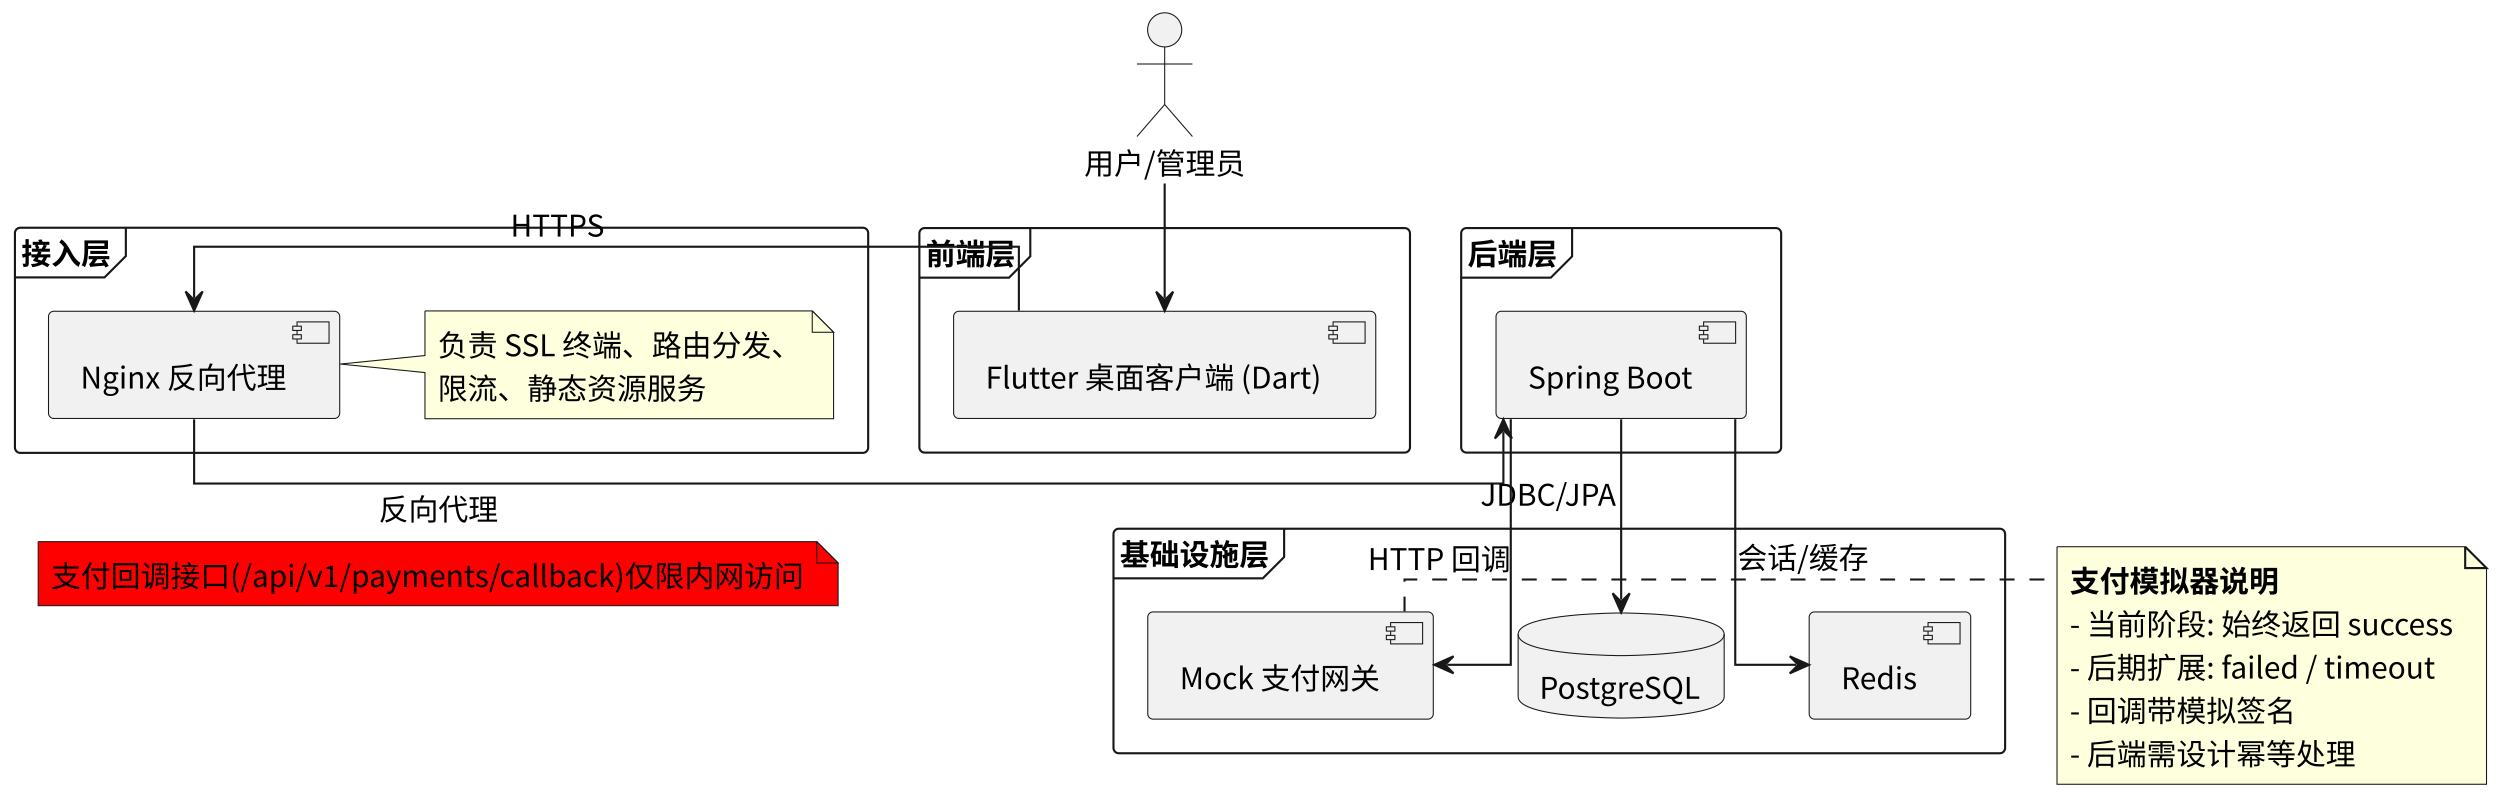
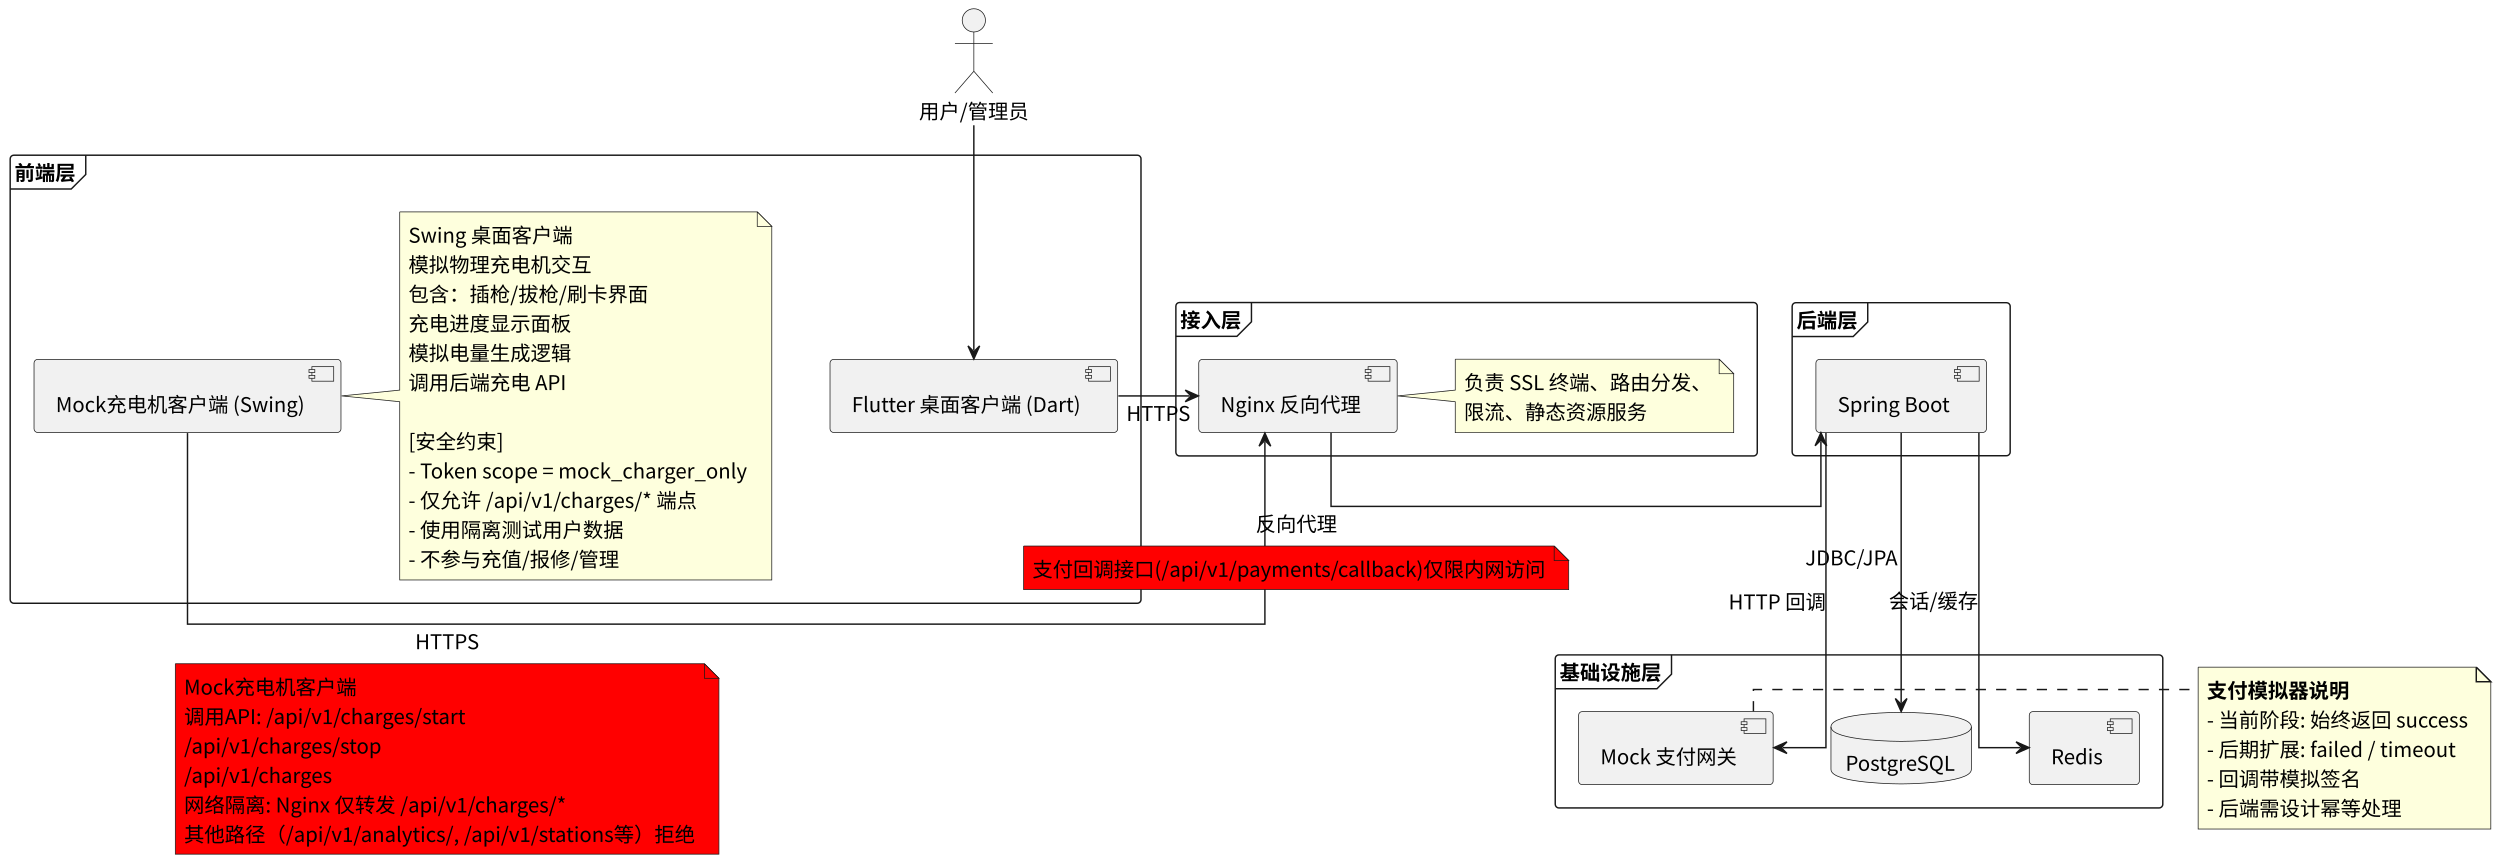
- <svg xmlns="http://www.w3.org/2000/svg" contentStyleType="text/css" data-diagram-type="DESCRIPTION" height="374px" preserveAspectRatio="none" style="width:1172px;height:374px;background:#FFFFFF;" version="1.1" viewBox="0 0 1172 374" width="1172px" zoomAndPan="magnify">
+ <svg xmlns="http://www.w3.org/2000/svg" contentStyleType="text/css" data-diagram-type="DESCRIPTION" height="594px" preserveAspectRatio="none" style="width:1720px;height:594px;background:#FFFFFF;" version="1.1" viewBox="0 0 1720 594" width="1720px" zoomAndPan="magnify">
  <defs />
  <g>
    <g class="cluster" data-entity="..." data-source-line="7" data-uid="ent0003" id="cluster_...">
-       <rect fill="none" height="105.27" rx="2.5" ry="2.5" style="stroke:#181818;stroke-width:1;" width="230" x="431" y="106.91" />
-       <path d="M483,106.91 L483,120.182 L473,130.182 L431,130.182" fill="none" style="stroke:#181818;stroke-width:1;" />
-       <text fill="#000000" font-family="Noto Sans CJK SC" font-size="14" font-weight="bold" lengthAdjust="spacing" textLength="42" x="434" y="124.15">前端层</text>
+       <rect fill="none" height="308.26" rx="2.5" ry="2.5" style="stroke:#181818;stroke-width:1;" width="778" x="7" y="106.77" />
+       <path d="M59,106.77 L59,120.042 L49,130.042 L7,130.042" fill="none" style="stroke:#181818;stroke-width:1;" />
+       <text fill="#000000" font-family="Noto Sans CJK SC" font-size="14" font-weight="bold" lengthAdjust="spacing" textLength="42" x="10" y="124.01">前端层</text>
    </g>
-     <g class="cluster" data-entity="..." data-source-line="11" data-uid="ent0005" id="cluster_...">
-       <rect fill="none" height="105.54" rx="2.5" ry="2.5" style="stroke:#181818;stroke-width:1;" width="400" x="7" y="106.77" />
-       <path d="M59,106.77 L59,120.042 L49,130.042 L7,130.042" fill="none" style="stroke:#181818;stroke-width:1;" />
-       <text fill="#000000" font-family="Noto Sans CJK SC" font-size="14" font-weight="bold" lengthAdjust="spacing" textLength="42" x="10" y="124.01">接入层</text>
+     <g class="cluster" data-entity="..." data-source-line="26" data-uid="ent0009" id="cluster_...">
+       <rect fill="none" height="105.54" rx="2.5" ry="2.5" style="stroke:#181818;stroke-width:1;" width="400" x="809" y="208.13" />
+       <path d="M861,208.13 L861,221.402 L851,231.402 L809,231.402" fill="none" style="stroke:#181818;stroke-width:1;" />
+       <text fill="#000000" font-family="Noto Sans CJK SC" font-size="14" font-weight="bold" lengthAdjust="spacing" textLength="42" x="812" y="225.37">接入层</text>
    </g>
-     <g class="cluster" data-entity="..." data-source-line="19" data-uid="ent0010" id="cluster_...">
-       <rect fill="none" height="105.27" rx="2.5" ry="2.5" style="stroke:#181818;stroke-width:1;" width="150" x="685" y="106.91" />
-       <path d="M737,106.91 L737,120.182 L727,130.182 L685,130.182" fill="none" style="stroke:#181818;stroke-width:1;" />
-       <text fill="#000000" font-family="Noto Sans CJK SC" font-size="14" font-weight="bold" lengthAdjust="spacing" textLength="42" x="688" y="124.15">后端层</text>
+     <g class="cluster" data-entity="..." data-source-line="34" data-uid="ent0014" id="cluster_...">
+       <rect fill="none" height="105.27" rx="2.5" ry="2.5" style="stroke:#181818;stroke-width:1;" width="150" x="1233" y="208.26" />
+       <path d="M1285,208.26 L1285,221.532 L1275,231.532 L1233,231.532" fill="none" style="stroke:#181818;stroke-width:1;" />
+       <text fill="#000000" font-family="Noto Sans CJK SC" font-size="14" font-weight="bold" lengthAdjust="spacing" textLength="42" x="1236" y="225.5">后端层</text>
    </g>
-     <g class="cluster" data-entity="....." data-source-line="23" data-uid="ent0012" id="cluster_.....">
-       <rect fill="none" height="105.27" rx="2.5" ry="2.5" style="stroke:#181818;stroke-width:1;" width="418" x="522" y="247.86" />
-       <path d="M602,247.86 L602,261.132 L592,271.132 L522,271.132" fill="none" style="stroke:#181818;stroke-width:1;" />
-       <text fill="#000000" font-family="Noto Sans CJK SC" font-size="14" font-weight="bold" lengthAdjust="spacing" textLength="70" x="525" y="265.1">基础设施层</text>
+     <g class="cluster" data-entity="....." data-source-line="38" data-uid="ent0016" id="cluster_.....">
+       <rect fill="none" height="105.28" rx="2.5" ry="2.5" style="stroke:#181818;stroke-width:1;" width="418" x="1070" y="450.57" />
+       <path d="M1150,450.57 L1150,463.842 L1140,473.842 L1070,473.842" fill="none" style="stroke:#181818;stroke-width:1;" />
+       <text fill="#000000" font-family="Noto Sans CJK SC" font-size="14" font-weight="bold" lengthAdjust="spacing" textLength="70" x="1073" y="467.81">基础设施层</text>
    </g>
    <g class="entity" data-entity="FE" data-source-line="8" data-uid="ent0004" id="entity_FE">
-       <rect fill="#F1F1F1" height="50.272" rx="2.5" ry="2.5" style="stroke:#181818;stroke-width:0.5;" width="197.905" x="447.05" y="145.91" />
-       <rect fill="#F1F1F1" height="10" style="stroke:#181818;stroke-width:0.5;" width="15" x="624.955" y="150.91" />
-       <rect fill="#F1F1F1" height="2" style="stroke:#181818;stroke-width:0.5;" width="4" x="622.955" y="152.91" />
-       <rect fill="#F1F1F1" height="2" style="stroke:#181818;stroke-width:0.5;" width="4" x="622.955" y="156.91" />
-       <text fill="#000000" font-family="Noto Sans CJK SC" font-size="14" lengthAdjust="spacing" textLength="157.905" x="462.05" y="182.15">Flutter 桌面客户端 (Dart)</text>
+       <rect fill="#F1F1F1" height="50.272" rx="2.5" ry="2.5" style="stroke:#181818;stroke-width:0.5;" width="197.905" x="571.05" y="247.26" />
+       <rect fill="#F1F1F1" height="10" style="stroke:#181818;stroke-width:0.5;" width="15" x="748.955" y="252.26" />
+       <rect fill="#F1F1F1" height="2" style="stroke:#181818;stroke-width:0.5;" width="4" x="746.955" y="254.26" />
+       <rect fill="#F1F1F1" height="2" style="stroke:#181818;stroke-width:0.5;" width="4" x="746.955" y="258.26" />
+       <text fill="#000000" font-family="Noto Sans CJK SC" font-size="14" lengthAdjust="spacing" textLength="157.905" x="586.05" y="283.5">Flutter 桌面客户端 (Dart)</text>
    </g>
-     <g class="entity" data-entity="NGX" data-source-line="12" data-uid="ent0006" id="entity_NGX">
-       <rect fill="#F1F1F1" height="50.272" rx="2.5" ry="2.5" style="stroke:#181818;stroke-width:0.5;" width="136.516" x="22.74" y="145.91" />
-       <rect fill="#F1F1F1" height="10" style="stroke:#181818;stroke-width:0.5;" width="15" x="139.256" y="150.91" />
-       <rect fill="#F1F1F1" height="2" style="stroke:#181818;stroke-width:0.5;" width="4" x="137.256" y="152.91" />
-       <rect fill="#F1F1F1" height="2" style="stroke:#181818;stroke-width:0.5;" width="4" x="137.256" y="156.91" />
-       <text fill="#000000" font-family="Noto Sans CJK SC" font-size="14" lengthAdjust="spacing" textLength="96.516" x="37.74" y="182.15">Nginx 反向代理</text>
+     <g class="entity" data-entity="MC" data-source-line="9" data-uid="ent0005" id="entity_MC">
+       <rect fill="#F1F1F1" height="50.272" rx="2.5" ry="2.5" style="stroke:#181818;stroke-width:0.5;" width="211.177" x="23.41" y="247.26" />
+       <rect fill="#F1F1F1" height="10" style="stroke:#181818;stroke-width:0.5;" width="15" x="214.587" y="252.26" />
+       <rect fill="#F1F1F1" height="2" style="stroke:#181818;stroke-width:0.5;" width="4" x="212.587" y="254.26" />
+       <rect fill="#F1F1F1" height="2" style="stroke:#181818;stroke-width:0.5;" width="4" x="212.587" y="258.26" />
+       <text fill="#000000" font-family="Noto Sans CJK SC" font-size="14" lengthAdjust="spacing" textLength="171.177" x="38.41" y="283.5">Mock充电机客户端 (Swing)</text>
    </g>
-     <g class="entity" data-entity="GMN7" data-source-line="14" data-uid="ent0008" id="entity_GMN7">
-       <path d="M199.22,145.77 L199.22,166.67 L159.5,170.67 L199.22,174.67 L199.22,196.314 A0,0 0 0 0 199.22,196.314 L390.781,196.314 A0,0 0 0 0 390.781,196.314 L390.781,155.77 L380.781,145.77 L199.22,145.77 A0,0 0 0 0 199.22,145.77" fill="#FEFFDD" style="stroke:#181818;stroke-width:0.5;" />
-       <path d="M380.781,145.77 L380.781,155.77 L390.781,155.77 L380.781,145.77" fill="#FEFFDD" style="stroke:#181818;stroke-width:0.5;" />
-       <text fill="#000000" font-family="Noto Sans CJK SC" font-size="14" lengthAdjust="spacing" textLength="170.561" x="205.22" y="167.01">负责 SSL 终端、路由分发、</text>
-       <text fill="#000000" font-family="Noto Sans CJK SC" font-size="14" lengthAdjust="spacing" textLength="125.999" x="205.22" y="187.282">限流、静态资源服务</text>
+     <g class="entity" data-entity="GMN6" data-source-line="11" data-uid="ent0007" id="entity_GMN6">
+       <path d="M275.01,145.77 L275.01,268.39 L234.94,272.39 L275.01,276.39 L275.01,399.033 A0,0 0 0 0 275.01,399.033 L530.985,399.033 A0,0 0 0 0 530.985,399.033 L530.985,155.77 L520.985,145.77 L275.01,145.77 A0,0 0 0 0 275.01,145.77" fill="#FEFFDD" style="stroke:#181818;stroke-width:0.5;" />
+       <path d="M520.985,145.77 L520.985,155.77 L530.985,155.77 L520.985,145.77" fill="#FEFFDD" style="stroke:#181818;stroke-width:0.5;" />
+       <text fill="#000000" font-family="Noto Sans CJK SC" font-size="14" lengthAdjust="spacing" textLength="112.993" x="281.01" y="167.01">Swing 桌面客户端</text>
+       <text fill="#000000" font-family="Noto Sans CJK SC" font-size="14" lengthAdjust="spacing" textLength="125.999" x="281.01" y="187.282">模拟物理充电机交互</text>
+       <text fill="#000000" font-family="Noto Sans CJK SC" font-size="14" lengthAdjust="spacing" textLength="164.975" x="281.01" y="207.554">包含：插枪/拔枪/刷卡界面</text>
+       <text fill="#000000" font-family="Noto Sans CJK SC" font-size="14" lengthAdjust="spacing" textLength="111.999" x="281.01" y="227.826">充电进度显示面板</text>
+       <text fill="#000000" font-family="Noto Sans CJK SC" font-size="14" lengthAdjust="spacing" textLength="111.999" x="281.01" y="248.098">模拟电量生成逻辑</text>
+       <text fill="#000000" font-family="Noto Sans CJK SC" font-size="14" lengthAdjust="spacing" textLength="108.612" x="281.01" y="268.37">调用后端充电 API</text>
+       <text fill="#000000" font-family="Noto Sans CJK SC" font-size="14" lengthAdjust="spacing" textLength="3.136" x="281.01" y="288.641"> </text>
+       <text fill="#000000" font-family="Noto Sans CJK SC" font-size="14" lengthAdjust="spacing" textLength="65.464" x="281.01" y="308.913">[安全约束]</text>
+       <text fill="#000000" font-family="Noto Sans CJK SC" font-size="14" lengthAdjust="spacing" textLength="234.975" x="281.01" y="329.185">- Token scope = mock_charger_only</text>
+       <text fill="#000000" font-family="Noto Sans CJK SC" font-size="14" lengthAdjust="spacing" textLength="199.387" x="281.01" y="349.457">- 仅允许 /api/v1/charges/* 端点</text>
+       <text fill="#000000" font-family="Noto Sans CJK SC" font-size="14" lengthAdjust="spacing" textLength="147.993" x="281.01" y="369.729">- 使用隔离测试用户数据</text>
+       <text fill="#000000" font-family="Noto Sans CJK SC" font-size="14" lengthAdjust="spacing" textLength="144.969" x="281.01" y="390.001">- 不参与充值/报修/管理</text>
    </g>
-     <g class="entity" data-entity="BE" data-source-line="20" data-uid="ent0011" id="entity_BE">
-       <rect fill="#F1F1F1" height="50.272" rx="2.5" ry="2.5" style="stroke:#181818;stroke-width:0.5;" width="117.322" x="701.34" y="145.91" />
-       <rect fill="#F1F1F1" height="10" style="stroke:#181818;stroke-width:0.5;" width="15" x="798.662" y="150.91" />
-       <rect fill="#F1F1F1" height="2" style="stroke:#181818;stroke-width:0.5;" width="4" x="796.662" y="152.91" />
-       <rect fill="#F1F1F1" height="2" style="stroke:#181818;stroke-width:0.5;" width="4" x="796.662" y="156.91" />
-       <text fill="#000000" font-family="Noto Sans CJK SC" font-size="14" lengthAdjust="spacing" textLength="77.322" x="716.34" y="182.15">Spring Boot</text>
+     <g class="entity" data-entity="NGX" data-source-line="27" data-uid="ent0010" id="entity_NGX">
+       <rect fill="#F1F1F1" height="50.272" rx="2.5" ry="2.5" style="stroke:#181818;stroke-width:0.5;" width="136.516" x="824.74" y="247.26" />
+       <rect fill="#F1F1F1" height="10" style="stroke:#181818;stroke-width:0.5;" width="15" x="941.256" y="252.26" />
+       <rect fill="#F1F1F1" height="2" style="stroke:#181818;stroke-width:0.5;" width="4" x="939.256" y="254.26" />
+       <rect fill="#F1F1F1" height="2" style="stroke:#181818;stroke-width:0.5;" width="4" x="939.256" y="258.26" />
+       <text fill="#000000" font-family="Noto Sans CJK SC" font-size="14" lengthAdjust="spacing" textLength="96.516" x="839.74" y="283.5">Nginx 反向代理</text>
    </g>
-     <g class="entity" data-entity="DB" data-source-line="24" data-uid="ent0013" id="entity_DB">
-       <path d="M711.7,297.36 C711.7,287.36 759.997,287.36 759.997,287.36 C759.997,287.36 808.294,287.36 808.294,297.36 L808.294,326.632 C808.294,336.632 759.997,336.632 759.997,336.632 C759.997,336.632 711.7,336.632 711.7,326.632 L711.7,297.36" fill="#F1F1F1" style="stroke:#181818;stroke-width:0.5;" />
-       <path d="M711.7,297.36 C711.7,307.36 759.997,307.36 759.997,307.36 C759.997,307.36 808.294,307.36 808.294,297.36" fill="none" style="stroke:#181818;stroke-width:0.5;" />
-       <text fill="#000000" font-family="Noto Sans CJK SC" font-size="14" lengthAdjust="spacing" textLength="76.594" x="721.7" y="327.6">PostgreSQL</text>
+     <g class="entity" data-entity="GMN11" data-source-line="29" data-uid="ent0012" id="entity_GMN11">
+       <path d="M1001.22,247.13 L1001.22,268.39 L961.5,272.39 L1001.22,276.39 L1001.22,297.674 A0,0 0 0 0 1001.22,297.674 L1192.781,297.674 A0,0 0 0 0 1192.781,297.674 L1192.781,257.13 L1182.781,247.13 L1001.22,247.13 A0,0 0 0 0 1001.22,247.13" fill="#FEFFDD" style="stroke:#181818;stroke-width:0.5;" />
+       <path d="M1182.781,247.13 L1182.781,257.13 L1192.781,257.13 L1182.781,247.13" fill="#FEFFDD" style="stroke:#181818;stroke-width:0.5;" />
+       <text fill="#000000" font-family="Noto Sans CJK SC" font-size="14" lengthAdjust="spacing" textLength="170.561" x="1007.22" y="268.37">负责 SSL 终端、路由分发、</text>
+       <text fill="#000000" font-family="Noto Sans CJK SC" font-size="14" lengthAdjust="spacing" textLength="125.999" x="1007.22" y="288.642">限流、静态资源服务</text>
    </g>
-     <g class="entity" data-entity="CACHE" data-source-line="25" data-uid="ent0014" id="entity_CACHE">
-       <rect fill="#F1F1F1" height="50.272" rx="2.5" ry="2.5" style="stroke:#181818;stroke-width:0.5;" width="75.728" x="848.14" y="286.86" />
-       <rect fill="#F1F1F1" height="10" style="stroke:#181818;stroke-width:0.5;" width="15" x="903.868" y="291.86" />
-       <rect fill="#F1F1F1" height="2" style="stroke:#181818;stroke-width:0.5;" width="4" x="901.868" y="293.86" />
-       <rect fill="#F1F1F1" height="2" style="stroke:#181818;stroke-width:0.5;" width="4" x="901.868" y="297.86" />
-       <text fill="#000000" font-family="Noto Sans CJK SC" font-size="14" lengthAdjust="spacing" textLength="35.728" x="863.14" y="323.1">Redis</text>
+     <g class="entity" data-entity="BE" data-source-line="35" data-uid="ent0015" id="entity_BE">
+       <rect fill="#F1F1F1" height="50.272" rx="2.5" ry="2.5" style="stroke:#181818;stroke-width:0.5;" width="117.322" x="1249.34" y="247.26" />
+       <rect fill="#F1F1F1" height="10" style="stroke:#181818;stroke-width:0.5;" width="15" x="1346.662" y="252.26" />
+       <rect fill="#F1F1F1" height="2" style="stroke:#181818;stroke-width:0.5;" width="4" x="1344.662" y="254.26" />
+       <rect fill="#F1F1F1" height="2" style="stroke:#181818;stroke-width:0.5;" width="4" x="1344.662" y="258.26" />
+       <text fill="#000000" font-family="Noto Sans CJK SC" font-size="14" lengthAdjust="spacing" textLength="77.322" x="1264.34" y="283.5">Spring Boot</text>
    </g>
-     <g class="entity" data-entity="MOCK" data-source-line="26" data-uid="ent0015" id="entity_MOCK">
-       <rect fill="#F1F1F1" height="50.272" rx="2.5" ry="2.5" style="stroke:#181818;stroke-width:0.5;" width="133.856" x="538.07" y="286.86" />
-       <rect fill="#F1F1F1" height="10" style="stroke:#181818;stroke-width:0.5;" width="15" x="651.926" y="291.86" />
-       <rect fill="#F1F1F1" height="2" style="stroke:#181818;stroke-width:0.5;" width="4" x="649.926" y="293.86" />
-       <rect fill="#F1F1F1" height="2" style="stroke:#181818;stroke-width:0.5;" width="4" x="649.926" y="297.86" />
-       <text fill="#000000" font-family="Noto Sans CJK SC" font-size="14" lengthAdjust="spacing" textLength="93.856" x="553.07" y="323.1">Mock 支付网关</text>
+     <g class="entity" data-entity="DB" data-source-line="39" data-uid="ent0017" id="entity_DB">
+       <path d="M1259.7,500.07 C1259.7,490.07 1307.997,490.07 1307.997,490.07 C1307.997,490.07 1356.294,490.07 1356.294,500.07 L1356.294,529.342 C1356.294,539.342 1307.997,539.342 1307.997,539.342 C1307.997,539.342 1259.7,539.342 1259.7,529.342 L1259.7,500.07" fill="#F1F1F1" style="stroke:#181818;stroke-width:0.5;" />
+       <path d="M1259.7,500.07 C1259.7,510.07 1307.997,510.07 1307.997,510.07 C1307.997,510.07 1356.294,510.07 1356.294,500.07" fill="none" style="stroke:#181818;stroke-width:0.5;" />
+       <text fill="#000000" font-family="Noto Sans CJK SC" font-size="14" lengthAdjust="spacing" textLength="76.594" x="1269.7" y="530.31">PostgreSQL</text>
+     </g>
+     <g class="entity" data-entity="CACHE" data-source-line="40" data-uid="ent0018" id="entity_CACHE">
+       <rect fill="#F1F1F1" height="50.272" rx="2.5" ry="2.5" style="stroke:#181818;stroke-width:0.5;" width="75.728" x="1396.14" y="489.57" />
+       <rect fill="#F1F1F1" height="10" style="stroke:#181818;stroke-width:0.5;" width="15" x="1451.868" y="494.57" />
+       <rect fill="#F1F1F1" height="2" style="stroke:#181818;stroke-width:0.5;" width="4" x="1449.868" y="496.57" />
+       <rect fill="#F1F1F1" height="2" style="stroke:#181818;stroke-width:0.5;" width="4" x="1449.868" y="500.57" />
+       <text fill="#000000" font-family="Noto Sans CJK SC" font-size="14" lengthAdjust="spacing" textLength="35.728" x="1411.14" y="525.81">Redis</text>
+     </g>
+     <g class="entity" data-entity="MOCK" data-source-line="41" data-uid="ent0019" id="entity_MOCK">
+       <rect fill="#F1F1F1" height="50.272" rx="2.5" ry="2.5" style="stroke:#181818;stroke-width:0.5;" width="133.856" x="1086.07" y="489.57" />
+       <rect fill="#F1F1F1" height="10" style="stroke:#181818;stroke-width:0.5;" width="15" x="1199.926" y="494.57" />
+       <rect fill="#F1F1F1" height="2" style="stroke:#181818;stroke-width:0.5;" width="4" x="1197.926" y="496.57" />
+       <rect fill="#F1F1F1" height="2" style="stroke:#181818;stroke-width:0.5;" width="4" x="1197.926" y="500.57" />
+       <text fill="#000000" font-family="Noto Sans CJK SC" font-size="14" lengthAdjust="spacing" textLength="93.856" x="1101.07" y="525.81">Mock 支付网关</text>
    </g>
    <g class="entity" data-entity="UA" data-source-line="5" data-uid="ent0002" id="entity_UA">
-       <ellipse cx="546.004" cy="14" fill="#F1F1F1" rx="8" ry="8" style="stroke:#181818;stroke-width:0.5;" />
-       <path d="M546.004,22 L546.004,49 M533.004,30 L559.004,30 M546.004,49 L533.004,64 M546.004,49 L559.004,64" fill="none" style="stroke:#181818;stroke-width:0.5;" />
-       <text fill="#000000" font-family="Noto Sans CJK SC" font-size="14" lengthAdjust="spacing" textLength="75.488" x="508.26" y="81.74">用户/管理员</text>
+       <ellipse cx="670.004" cy="14" fill="#F1F1F1" rx="8" ry="8" style="stroke:#181818;stroke-width:0.5;" />
+       <path d="M670.004,22 L670.004,49 M657.004,30 L683.004,30 M670.004,49 L657.004,64 M670.004,49 L683.004,64" fill="none" style="stroke:#181818;stroke-width:0.5;" />
+       <text fill="#000000" font-family="Noto Sans CJK SC" font-size="14" lengthAdjust="spacing" textLength="75.488" x="632.26" y="81.74">用户/管理员</text>
    </g>
-     <g class="entity" data-entity="GMN22" data-source-line="38" data-uid="ent0023" id="entity_GMN22">
-       <path d="M964.33,256.31 L964.33,367.67 L1165.677,367.67 L1165.677,266.31 L1155.677,256.31 L964.33,256.31" fill="#FEFFDD" style="stroke:#181818;stroke-width:0.5;" />
-       <path d="M1155.677,256.31 L1155.677,266.31 L1165.677,266.31 L1155.677,256.31" fill="#FEFFDD" style="stroke:#181818;stroke-width:1;" />
-       <text fill="#000000" font-family="Noto Sans CJK SC" font-size="14" font-weight="bold" lengthAdjust="spacing" textLength="98" x="970.33" y="277.55">支付模拟器说明</text>
-       <text fill="#000000" font-family="Noto Sans CJK SC" font-size="14" lengthAdjust="spacing" textLength="180.347" x="970.33" y="297.822">- 当前阶段: 始终返回 success</text>
-       <text fill="#000000" font-family="Noto Sans CJK SC" font-size="14" lengthAdjust="spacing" textLength="171.583" x="970.33" y="318.094">- 后期扩展: failed / timeout</text>
-       <text fill="#000000" font-family="Noto Sans CJK SC" font-size="14" lengthAdjust="spacing" textLength="105.993" x="970.33" y="338.366">- 回调带模拟签名</text>
-       <text fill="#000000" font-family="Noto Sans CJK SC" font-size="14" lengthAdjust="spacing" textLength="133.993" x="970.33" y="358.638">- 后端需设计幂等处理</text>
+     <g class="entity" data-entity="GMN27" data-source-line="57" data-uid="ent0028" id="entity_GMN27">
+       <path d="M1512.33,459.03 L1512.33,570.39 L1713.677,570.39 L1713.677,469.03 L1703.677,459.03 L1512.33,459.03" fill="#FEFFDD" style="stroke:#181818;stroke-width:0.5;" />
+       <path d="M1703.677,459.03 L1703.677,469.03 L1713.677,469.03 L1703.677,459.03" fill="#FEFFDD" style="stroke:#181818;stroke-width:1;" />
+       <text fill="#000000" font-family="Noto Sans CJK SC" font-size="14" font-weight="bold" lengthAdjust="spacing" textLength="98" x="1518.33" y="480.27">支付模拟器说明</text>
+       <text fill="#000000" font-family="Noto Sans CJK SC" font-size="14" lengthAdjust="spacing" textLength="180.347" x="1518.33" y="500.542">- 当前阶段: 始终返回 success</text>
+       <text fill="#000000" font-family="Noto Sans CJK SC" font-size="14" lengthAdjust="spacing" textLength="171.583" x="1518.33" y="520.814">- 后期扩展: failed / timeout</text>
+       <text fill="#000000" font-family="Noto Sans CJK SC" font-size="14" lengthAdjust="spacing" textLength="105.993" x="1518.33" y="541.086">- 回调带模拟签名</text>
+       <text fill="#000000" font-family="Noto Sans CJK SC" font-size="14" lengthAdjust="spacing" textLength="133.993" x="1518.33" y="561.358">- 后端需设计幂等处理</text>
    </g>
-     <g class="link" data-entity-1="UA" data-entity-2="FE" data-source-line="29" data-uid="lnk16" id="link_UA_FE">
-       <path d="M546,86 C546,105.62 546,122.6 546,139.72" fill="none" id="UA-to-FE" style="stroke:#181818;stroke-width:1;" />
-       <polygon fill="#181818" points="546,145.72,550,136.72,546,140.72,542,136.72,546,145.72" style="stroke:#181818;stroke-width:1;" />
+     <g class="link" data-entity-1="UA" data-entity-2="FE" data-source-line="44" data-uid="lnk20" id="link_UA_FE">
+       <path d="M670,86.17 C670,132.8 670,201.93 670,240.98" fill="none" id="UA-to-FE" style="stroke:#181818;stroke-width:1;" />
+       <polygon fill="#181818" points="670,246.98,674,237.98,670,241.98,666,237.98,670,246.98" style="stroke:#181818;stroke-width:1;" />
    </g>
-     <g class="link" data-entity-1="FE" data-entity-2="NGX" data-source-line="30" data-uid="lnk17" id="link_FE_NGX">
-       <path d="M477.65,145.63 C477.65,131.07 477.65,115.67 477.65,115.67 C477.65,115.67 91,115.67 91,115.67 C91,115.67 91,125.07 91,139.63" fill="none" id="FE-to-NGX" style="stroke:#181818;stroke-width:1;" />
-       <polygon fill="#181818" points="91,145.63,95,136.63,91,140.63,87,136.63,91,145.63" style="stroke:#181818;stroke-width:1;" />
-       <text fill="#000000" font-family="Noto Sans CJK SC" font-size="14" lengthAdjust="spacing" textLength="44.17" x="239.33" y="110.91">HTTPS</text>
+     <g class="link" data-entity-1="FE" data-entity-2="NGX" data-source-line="45" data-uid="lnk21" id="link_FE_NGX">
+       <path d="M769.43,272.39 C788.02,272.39 801.05,272.39 818.44,272.39" fill="none" id="FE-to-NGX" style="stroke:#181818;stroke-width:1;" />
+       <polygon fill="#181818" points="824.44,272.39,815.44,268.39,819.44,272.39,815.44,276.39,824.44,272.39" style="stroke:#181818;stroke-width:1;" />
+       <text fill="#000000" font-family="Noto Sans CJK SC" font-size="14" lengthAdjust="spacing" textLength="44.17" x="774.94" y="289.63">HTTPS</text>
    </g>
-     <g class="link" data-entity-1="NGX" data-entity-2="BE" data-source-line="31" data-uid="lnk18" id="link_NGX_BE">
-       <path d="M91,196.58 C91,211.2 91,226.67 91,226.67 C91,226.67 704.79,226.67 704.79,226.67 C704.79,226.67 704.79,217.2 704.79,202.58" fill="none" id="NGX-to-BE" style="stroke:#181818;stroke-width:1;" />
-       <polygon fill="#181818" points="704.79,196.58,700.79,205.58,704.79,201.58,708.79,205.58,704.79,196.58" style="stroke:#181818;stroke-width:1;" />
-       <text fill="#000000" font-family="Noto Sans CJK SC" font-size="14" lengthAdjust="spacing" textLength="56" x="177.506" y="243.91">反向代理</text>
-       <path d="M17.9,253.942 L17.9,283.942 L392.9,283.942 L392.9,263.942 L382.9,253.942 L17.9,253.942" fill="#FF0000" style="stroke:#181818;stroke-width:0.5;" />
-       <path d="M382.9,253.942 L382.9,263.942 L392.9,263.942 L382.9,253.942" fill="#FF0000" style="stroke:#181818;stroke-width:0.5;" />
-       <text fill="#000000" font-family="Noto Sans CJK SC" font-size="14" lengthAdjust="spacing" textLength="354.212" x="23.9" y="275.182">支付回调接口(/api/v1/payments/callback)仅限内网访问</text>
+     <g class="link" data-entity-1="MC" data-entity-2="NGX" data-source-line="47" data-uid="lnk22" id="link_MC_NGX">
+       <path d="M129,297.97 C129,342.46 129,429.39 129,429.39 C129,429.39 870.25,429.39 870.25,429.39 C870.25,429.39 870.25,348.46 870.25,303.97" fill="none" id="MC-to-NGX" style="stroke:#181818;stroke-width:1;" />
+       <polygon fill="#181818" points="870.25,297.97,866.25,306.97,870.25,302.97,874.25,306.97,870.25,297.97" style="stroke:#181818;stroke-width:1;" />
+       <text fill="#000000" font-family="Noto Sans CJK SC" font-size="14" lengthAdjust="spacing" textLength="44.17" x="285.637" y="446.63">HTTPS</text>
+       <path d="M120.62,456.662 L120.62,587.662 L494.62,587.662 L494.62,466.662 L484.62,456.662 L120.62,456.662" fill="#FF0000" style="stroke:#181818;stroke-width:0.5;" />
+       <path d="M484.62,456.662 L484.62,466.662 L494.62,466.662 L484.62,456.662" fill="#FF0000" style="stroke:#181818;stroke-width:0.5;" />
+       <text fill="#000000" font-family="Noto Sans CJK SC" font-size="14" lengthAdjust="spacing" textLength="118.719" x="126.62" y="477.902">Mock充电机客户端</text>
+       <text fill="#000000" font-family="Noto Sans CJK SC" font-size="14" lengthAdjust="spacing" textLength="195.509" x="126.62" y="498.174">调用API: /api/v1/charges/start</text>
+       <text fill="#000000" font-family="Noto Sans CJK SC" font-size="14" lengthAdjust="spacing" textLength="137.577" x="126.62" y="518.446">/api/v1/charges/stop</text>
+       <text fill="#000000" font-family="Noto Sans CJK SC" font-size="14" lengthAdjust="spacing" textLength="103.096" x="126.62" y="538.718">/api/v1/charges</text>
+       <text fill="#000000" font-family="Noto Sans CJK SC" font-size="14" lengthAdjust="spacing" textLength="263.801" x="126.62" y="558.99">网络隔离: Nginx 仅转发 /api/v1/charges/*</text>
+       <text fill="#000000" font-family="Noto Sans CJK SC" font-size="14" lengthAdjust="spacing" textLength="353.205" x="126.62" y="579.261">其他路径（/api/v1/analytics/, /api/v1/stations等）拒绝</text>
    </g>
-     <g class="link" data-entity-1="BE" data-entity-2="DB" data-source-line="33" data-uid="lnk19" id="link_BE_DB">
-       <path d="M760,196.57 C760,222.27 760,255.67 760,281.13" fill="none" id="BE-to-DB" style="stroke:#181818;stroke-width:1;" />
-       <polygon fill="#181818" points="760,287.13,764,278.13,760,282.13,756,278.13,760,287.13" style="stroke:#181818;stroke-width:1;" />
-       <text fill="#000000" font-family="Noto Sans CJK SC" font-size="14" lengthAdjust="spacing" textLength="65.604" x="694" y="237.09">JDBC/JPA</text>
+     <g class="link" data-entity-1="NGX" data-entity-2="BE" data-source-line="50" data-uid="lnk23" id="link_NGX_BE">
+       <path d="M915.75,297.7 C915.75,319.81 915.75,348.39 915.75,348.39 C915.75,348.39 1252.79,348.39 1252.79,348.39 C1252.79,348.39 1252.79,325.81 1252.79,303.7" fill="none" id="NGX-to-BE" style="stroke:#181818;stroke-width:1;" />
+       <polygon fill="#181818" points="1252.79,297.7,1248.79,306.7,1252.79,302.7,1256.79,306.7,1252.79,297.7" style="stroke:#181818;stroke-width:1;" />
+       <text fill="#000000" font-family="Noto Sans CJK SC" font-size="14" lengthAdjust="spacing" textLength="56" x="863.876" y="365.63">反向代理</text>
+       <path d="M704.27,375.662 L704.27,405.662 L1079.27,405.662 L1079.27,385.662 L1069.27,375.662 L704.27,375.662" fill="#FF0000" style="stroke:#181818;stroke-width:0.5;" />
+       <path d="M1069.27,375.662 L1069.27,385.662 L1079.27,385.662 L1069.27,375.662" fill="#FF0000" style="stroke:#181818;stroke-width:0.5;" />
+       <text fill="#000000" font-family="Noto Sans CJK SC" font-size="14" lengthAdjust="spacing" textLength="354.212" x="710.27" y="396.902">支付回调接口(/api/v1/payments/callback)仅限内网访问</text>
    </g>
-     <g class="link" data-entity-1="BE" data-entity-2="MOCK" data-source-line="34" data-uid="lnk20" id="link_BE_MOCK">
-       <path d="M708.25,196.51 C708.25,237.04 708.25,311.67 708.25,311.67 C708.25,311.67 698.02,311.67 678.43,311.67" fill="none" id="BE-to-MOCK" style="stroke:#181818;stroke-width:1;" />
-       <polygon fill="#181818" points="672.43,311.67,681.43,315.67,677.43,311.67,681.43,307.67,672.43,311.67" style="stroke:#181818;stroke-width:1;" />
-       <text fill="#000000" font-family="Noto Sans CJK SC" font-size="14" lengthAdjust="spacing" textLength="66.962" x="641.25" y="267.24">HTTP 回调</text>
+     <g class="link" data-entity-1="BE" data-entity-2="DB" data-source-line="52" data-uid="lnk24" id="link_BE_DB">
+       <path d="M1308,297.87 C1308,344.53 1308,437.17 1308,483.58" fill="none" id="BE-to-DB" style="stroke:#181818;stroke-width:1;" />
+       <polygon fill="#181818" points="1308,489.58,1312,480.58,1308,484.58,1304,480.58,1308,489.58" style="stroke:#181818;stroke-width:1;" />
+       <text fill="#000000" font-family="Noto Sans CJK SC" font-size="14" lengthAdjust="spacing" textLength="65.604" x="1242" y="388.97">JDBC/JPA</text>
    </g>
-     <g class="link" data-entity-1="BE" data-entity-2="CACHE" data-source-line="35" data-uid="lnk21" id="link_BE_CACHE">
-       <path d="M813.48,196.51 C813.48,237.04 813.48,311.67 813.48,311.67 C813.48,311.67 824.49,311.67 842.04,311.67" fill="none" id="BE-to-CACHE" style="stroke:#181818;stroke-width:1;" />
-       <polygon fill="#181818" points="848.04,311.67,839.04,307.67,843.04,311.67,839.04,315.67,848.04,311.67" style="stroke:#181818;stroke-width:1;" />
-       <text fill="#000000" font-family="Noto Sans CJK SC" font-size="14" lengthAdjust="spacing" textLength="61.488" x="814.48" y="266.61">会话/缓存</text>
+     <g class="link" data-entity-1="BE" data-entity-2="MOCK" data-source-line="53" data-uid="lnk25" id="link_BE_MOCK">
+       <path d="M1256.25,297.84 C1256.25,359.97 1256.25,514.39 1256.25,514.39 C1256.25,514.39 1246.02,514.39 1226.43,514.39" fill="none" id="BE-to-MOCK" style="stroke:#181818;stroke-width:1;" />
+       <polygon fill="#181818" points="1220.43,514.39,1229.43,518.39,1225.43,514.39,1229.43,510.39,1220.43,514.39" style="stroke:#181818;stroke-width:1;" />
+       <text fill="#000000" font-family="Noto Sans CJK SC" font-size="14" lengthAdjust="spacing" textLength="66.962" x="1189.25" y="419.27">HTTP 回调</text>
    </g>
-     <g class="link" data-entity-1="MOCK" data-entity-2="GMN22" data-source-line="38" data-uid="lnk24" id="link_MOCK_GMN22">
-       <path d="M658.44,286.69 C658.44,278.59 658.44,271.67 658.44,271.67 C658.44,271.67 843.57,271.67 963.98,271.67" fill="none" id="MOCK-GMN22" style="stroke:#181818;stroke-width:1;stroke-dasharray:7,7;" />
+     <g class="link" data-entity-1="BE" data-entity-2="CACHE" data-source-line="54" data-uid="lnk26" id="link_BE_CACHE">
+       <path d="M1361.48,297.84 C1361.48,359.97 1361.48,514.39 1361.48,514.39 C1361.48,514.39 1372.49,514.39 1390.04,514.39" fill="none" id="BE-to-CACHE" style="stroke:#181818;stroke-width:1;" />
+       <polygon fill="#181818" points="1396.04,514.39,1387.04,510.39,1391.04,514.39,1387.04,518.39,1396.04,514.39" style="stroke:#181818;stroke-width:1;" />
+       <text fill="#000000" font-family="Noto Sans CJK SC" font-size="14" lengthAdjust="spacing" textLength="61.488" x="1299.48" y="418.64">会话/缓存</text>
+     </g>
+     <g class="link" data-entity-1="MOCK" data-entity-2="GMN27" data-source-line="57" data-uid="lnk29" id="link_MOCK_GMN27">
+       <path d="M1206.35,489.4 C1206.35,481.3 1206.35,474.39 1206.35,474.39 C1206.35,474.39 1391.52,474.39 1511.96,474.39" fill="none" id="MOCK-GMN27" style="stroke:#181818;stroke-width:1;stroke-dasharray:7,7;" />
    </g>
  </g>
</svg>
